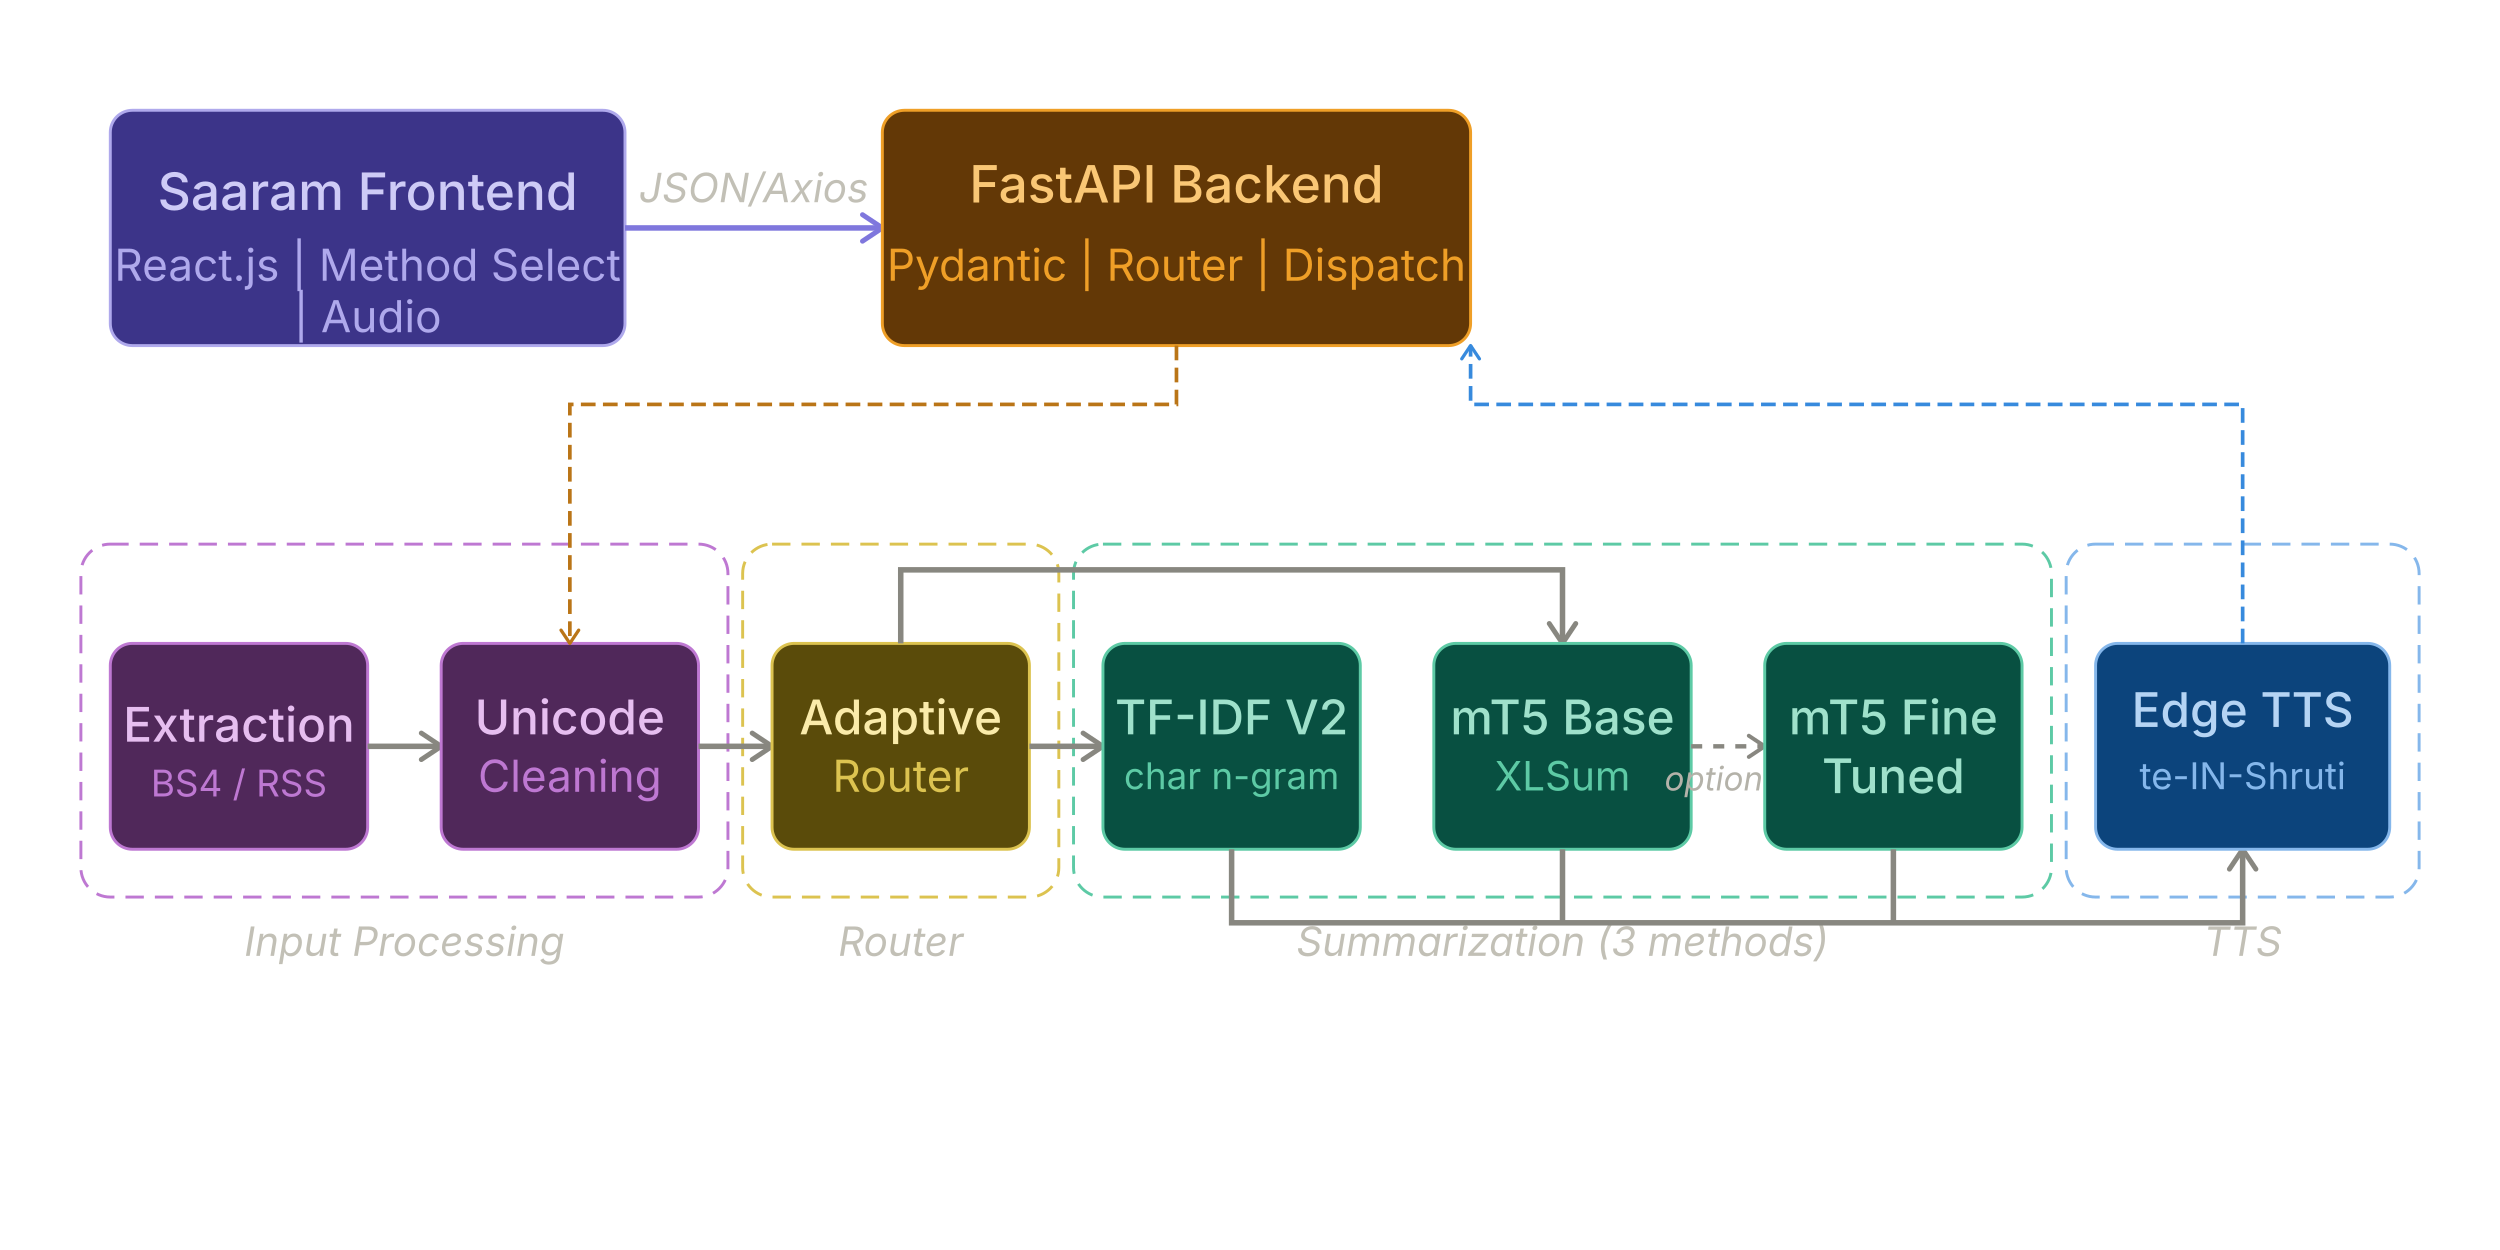
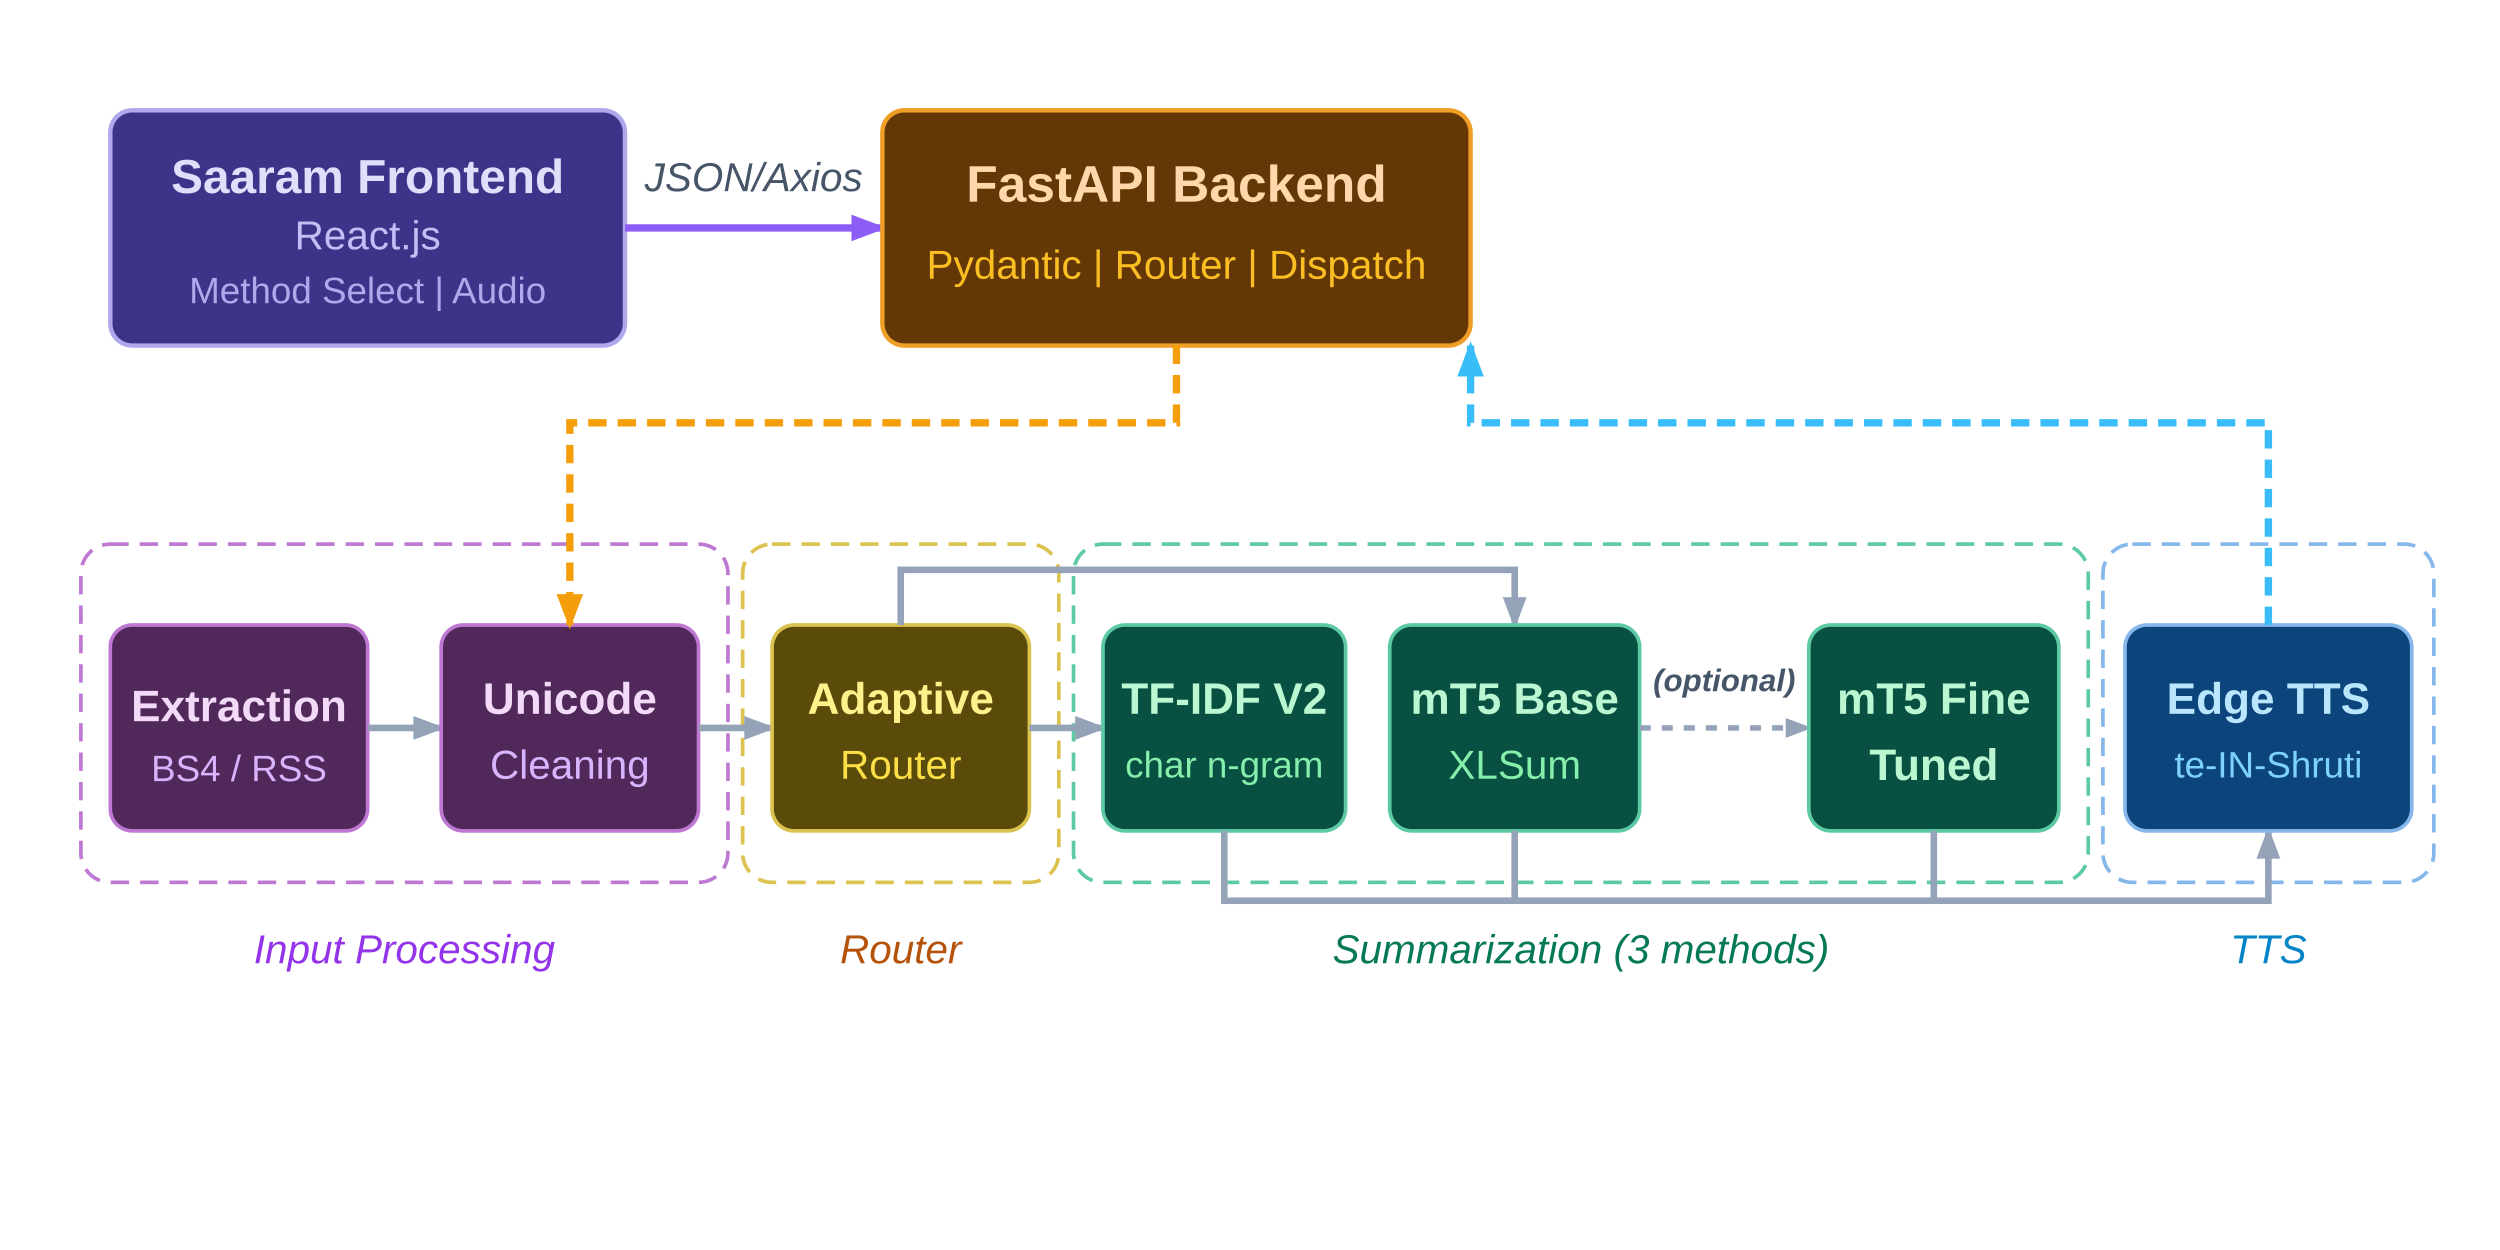
<svg xmlns="http://www.w3.org/2000/svg" width="100%" viewBox="0 0 680 340">
  <defs>
-     <marker id="arrow" viewBox="0 0 10 10" refX="8" refY="5" markerWidth="6" markerHeight="6" orient="auto-start-reverse">
-       <path d="M2 1L8 5L2 9" fill="none" stroke="context-stroke" stroke-width="1.5" stroke-linecap="round" stroke-linejoin="round" />
+     <marker id="arrow-gray" viewBox="0 0 10 10" refX="7" refY="5" markerWidth="6" markerHeight="6" orient="auto">
+       <polygon points="0 2, 8 5, 0 8" fill="#94A3B8" />
+     </marker>
+     <marker id="arrow-amber" viewBox="0 0 10 10" refX="7" refY="5" markerWidth="6" markerHeight="6" orient="auto">
+       <polygon points="0 2, 8 5, 0 8" fill="#F59E0B" />
+     </marker>
+     <marker id="arrow-blue" viewBox="0 0 10 10" refX="7" refY="5" markerWidth="6" markerHeight="6" orient="auto">
+       <polygon points="0 2, 8 5, 0 8" fill="#38BDF8" />
+     </marker>
+     <marker id="arrow-purple" viewBox="0 0 10 10" refX="7" refY="5" markerWidth="6" markerHeight="6" orient="auto">
+       <polygon points="0 2, 8 5, 0 8" fill="#8B5CF6" />
    </marker>
  </defs>
-   <g style="fill:rgb(0, 0, 0);stroke:none;color:rgb(255, 255, 255);stroke-width:1px;stroke-linecap:butt;stroke-linejoin:miter;opacity:1;font-family:'Anthropic Sans', -apple-system, BlinkMacSystemFont, 'Segoe UI', sans-serif;font-size:16px;font-weight:400;text-anchor:start;dominant-baseline:auto">
-     <rect x="30" y="30" width="140" height="64" rx="6" stroke-width="0.8" style="fill:rgb(60, 52, 137);stroke:rgb(175, 169, 236);stroke-width:0.8px;" />
-     <text x="100" y="52" text-anchor="middle" dominant-baseline="central" style="fill:rgb(206, 203, 246);font-size:14px;font-weight:500;text-anchor:middle;">Saaram Frontend</text>
-     <text x="100" y="72" text-anchor="middle" dominant-baseline="central" style="fill:rgb(175, 169, 236);font-size:12px;font-weight:400;text-anchor:middle;">React.js | Method Select</text>
-     <text x="100" y="86" text-anchor="middle" dominant-baseline="central" style="fill:rgb(175, 169, 236);font-size:12px;font-weight:400;text-anchor:middle;">| Audio</text>
+   <g style="font-family:'Segoe UI', -apple-system, BlinkMacSystemFont, Arial, sans-serif;">
+     <rect x="30" y="30" width="140" height="64" rx="6" stroke-width="1.2" style="fill:rgb(60, 52, 137);stroke:rgb(175, 169, 236);" />
+     <text x="100" y="48" text-anchor="middle" dominant-baseline="central" style="fill:rgb(224, 222, 250);font-size:13px;font-weight:600;">Saaram Frontend</text>
+     <text x="100" y="64" text-anchor="middle" dominant-baseline="central" style="fill:rgb(195, 190, 245);font-size:11px;font-weight:400;">React.js</text>
+     <text x="100" y="79" text-anchor="middle" dominant-baseline="central" style="fill:rgb(175, 169, 236);font-size:10px;font-weight:400;">Method Select | Audio</text>
  </g>
-   <line x1="170" y1="62" x2="240" y2="62" marker-end="url(#arrow)" stroke="#7F77DD" style="fill:none;stroke-width:1.5px;" />
-   <text x="205" y="55" text-anchor="middle" style="fill:rgb(194, 192, 182);font-family:'Anthropic Sans', -apple-system, BlinkMacSystemFont, 'Segoe UI', sans-serif;font-size:11px;font-weight:400;text-anchor:middle;font-style:italic;">JSON/Axios</text>
-   <g style="fill:rgb(0, 0, 0);stroke:none;color:rgb(255, 255, 255);stroke-width:1px;font-family:'Anthropic Sans', -apple-system, BlinkMacSystemFont, 'Segoe UI', sans-serif;font-size:16px;font-weight:400;">
-     <rect x="240" y="30" width="160" height="64" rx="6" stroke-width="0.8" style="fill:rgb(99, 56, 6);stroke:rgb(239, 159, 39);stroke-width:0.8px;" />
-     <text x="320" y="50" text-anchor="middle" dominant-baseline="central" style="fill:rgb(250, 199, 117);font-size:14px;font-weight:500;text-anchor:middle;">FastAPI Backend</text>
-     <text x="320" y="72" text-anchor="middle" dominant-baseline="central" style="fill:rgb(239, 159, 39);font-size:12px;font-weight:400;text-anchor:middle;">Pydantic | Router | Dispatch</text>
+   <line x1="170" y1="62" x2="240" y2="62" marker-end="url(#arrow-purple)" stroke="#8B5CF6" stroke-width="2" />
+   <text x="205" y="52" text-anchor="middle" style="fill:#475569;font-family:'Segoe UI', -apple-system, Arial, sans-serif;font-size:11px;font-weight:500;font-style:italic;">JSON/Axios</text>
+   <g style="font-family:'Segoe UI', -apple-system, BlinkMacSystemFont, Arial, sans-serif;">
+     <rect x="240" y="30" width="160" height="64" rx="6" stroke-width="1.2" style="fill:rgb(99, 56, 6);stroke:rgb(239, 159, 39);" />
+     <text x="320" y="50" text-anchor="middle" dominant-baseline="central" style="fill:rgb(254, 215, 170);font-size:14px;font-weight:600;">FastAPI Backend</text>
+     <text x="320" y="72" text-anchor="middle" dominant-baseline="central" style="fill:rgb(251, 191, 36);font-size:11px;font-weight:400;">Pydantic | Router | Dispatch</text>
  </g>
-   <rect x="22" y="148" width="176" height="96" rx="8" fill="none" stroke="#be78d2" stroke-width="0.8" stroke-dasharray="5 3" />
-   <text x="110" y="260" text-anchor="middle" fill="#be78d2" style="fill:rgb(194, 192, 182);font-family:'Anthropic Sans', -apple-system, BlinkMacSystemFont, 'Segoe UI', sans-serif;font-size:11px;text-anchor:middle;font-style:italic;">Input Processing</text>
-   <rect x="202" y="148" width="86" height="96" rx="8" fill="none" stroke="#dcc350" stroke-width="0.8" stroke-dasharray="5 3" />
-   <text x="245" y="260" text-anchor="middle" fill="#dcc350" style="fill:rgb(194, 192, 182);font-family:'Anthropic Sans', -apple-system, BlinkMacSystemFont, 'Segoe UI', sans-serif;font-size:11px;text-anchor:middle;font-style:italic;">Router</text>
-   <rect x="292" y="148" width="266" height="96" rx="8" fill="none" stroke="#5dcaa5" stroke-width="0.8" stroke-dasharray="5 3" />
-   <text x="425" y="260" text-anchor="middle" fill="#5dcaa5" style="fill:rgb(194, 192, 182);font-family:'Anthropic Sans', -apple-system, BlinkMacSystemFont, 'Segoe UI', sans-serif;font-size:11px;text-anchor:middle;font-style:italic;">Summarization (3 methods)</text>
-   <rect x="562" y="148" width="96" height="96" rx="8" fill="none" stroke="#85b7eb" stroke-width="0.8" stroke-dasharray="5 3" />
-   <text x="610" y="260" text-anchor="middle" fill="#85b7eb" style="fill:rgb(194, 192, 182);font-family:'Anthropic Sans', -apple-system, BlinkMacSystemFont, 'Segoe UI', sans-serif;font-size:11px;text-anchor:middle;font-style:italic;">TTS</text>
-   <g style="font-family:'Anthropic Sans', -apple-system, BlinkMacSystemFont, 'Segoe UI', sans-serif;">
-     <rect x="30" y="175" width="70" height="56" rx="6" stroke-width="0.8" style="fill:rgb(80, 40, 90);stroke:rgb(190, 120, 210);stroke-width:0.8px;" />
-     <text x="65" y="197" text-anchor="middle" dominant-baseline="central" style="fill:rgb(230, 190, 240);font-size:13px;font-weight:500;">Extraction</text>
-     <text x="65" y="213" text-anchor="middle" dominant-baseline="central" style="fill:rgb(190, 120, 210);font-size:10px;font-weight:400;">BS4 / RSS</text>
+   <rect x="22" y="148" width="176" height="92" rx="8" fill="none" stroke="#be78d2" stroke-width="1" stroke-dasharray="5 3" />
+   <text x="110" y="262" text-anchor="middle" fill="#9333ea" style="font-family:'Segoe UI', -apple-system, Arial, sans-serif;font-size:11px;font-weight:500;font-style:italic;">Input Processing</text>
+   <rect x="202" y="148" width="86" height="92" rx="8" fill="none" stroke="#dcc350" stroke-width="1" stroke-dasharray="5 3" />
+   <text x="245" y="262" text-anchor="middle" fill="#b45309" style="font-family:'Segoe UI', -apple-system, Arial, sans-serif;font-size:11px;font-weight:500;font-style:italic;">Router</text>
+   <rect x="292" y="148" width="276" height="92" rx="8" fill="none" stroke="#5dcaa5" stroke-width="1" stroke-dasharray="5 3" />
+   <text x="430" y="262" text-anchor="middle" fill="#047857" style="font-family:'Segoe UI', -apple-system, Arial, sans-serif;font-size:11px;font-weight:500;font-style:italic;">Summarization (3 methods)</text>
+   <rect x="572" y="148" width="90" height="92" rx="8" fill="none" stroke="#85b7eb" stroke-width="1" stroke-dasharray="5 3" />
+   <text x="617" y="262" text-anchor="middle" fill="#0284c7" style="font-family:'Segoe UI', -apple-system, Arial, sans-serif;font-size:11px;font-weight:500;font-style:italic;">TTS</text>
+   <g style="font-family:'Segoe UI', -apple-system, BlinkMacSystemFont, Arial, sans-serif;">
+     <rect x="30" y="170" width="70" height="56" rx="6" stroke-width="1" style="fill:rgb(80, 40, 90);stroke:rgb(190, 120, 210);" />
+     <text x="65" y="192" text-anchor="middle" dominant-baseline="central" style="fill:rgb(243, 218, 248);font-size:12px;font-weight:600;">Extraction</text>
+     <text x="65" y="209" text-anchor="middle" dominant-baseline="central" style="fill:rgb(216, 180, 254);font-size:10px;font-weight:400;">BS4 / RSS</text>
  </g>
-   <line x1="100" y1="203" x2="120" y2="203" marker-end="url(#arrow)" stroke="#888780" style="fill:none;stroke-width:1.5px;" />
-   <g style="font-family:'Anthropic Sans', -apple-system, BlinkMacSystemFont, 'Segoe UI', sans-serif;">
-     <rect x="120" y="175" width="70" height="56" rx="6" stroke-width="0.8" style="fill:rgb(80, 40, 90);stroke:rgb(190, 120, 210);stroke-width:0.8px;" />
-     <text x="155" y="195" text-anchor="middle" dominant-baseline="central" style="fill:rgb(230, 190, 240);font-size:13px;font-weight:500;">Unicode</text>
-     <text x="155" y="211" text-anchor="middle" dominant-baseline="central" style="fill:rgb(190, 120, 210);font-size:12px;font-weight:400;">Cleaning</text>
+   <line x1="100" y1="198" x2="120" y2="198" marker-end="url(#arrow-gray)" stroke="#94A3B8" stroke-width="1.8" />
+   <g style="font-family:'Segoe UI', -apple-system, BlinkMacSystemFont, Arial, sans-serif;">
+     <rect x="120" y="170" width="70" height="56" rx="6" stroke-width="1" style="fill:rgb(80, 40, 90);stroke:rgb(190, 120, 210);" />
+     <text x="155" y="190" text-anchor="middle" dominant-baseline="central" style="fill:rgb(243, 218, 248);font-size:12px;font-weight:600;">Unicode</text>
+     <text x="155" y="208" text-anchor="middle" dominant-baseline="central" style="fill:rgb(216, 180, 254);font-size:11px;font-weight:400;">Cleaning</text>
  </g>
-   <line x1="190" y1="203" x2="210" y2="203" marker-end="url(#arrow)" stroke="#888780" style="fill:none;stroke-width:1.5px;" />
-   <g style="font-family:'Anthropic Sans', -apple-system, BlinkMacSystemFont, 'Segoe UI', sans-serif;">
-     <rect x="210" y="175" width="70" height="56" rx="6" stroke-width="0.8" style="fill:rgb(90, 75, 10);stroke:rgb(220, 195, 80);stroke-width:0.8px;" />
-     <text x="245" y="195" text-anchor="middle" dominant-baseline="central" style="fill:rgb(250, 235, 170);font-size:13px;font-weight:500;">Adaptive</text>
-     <text x="245" y="211" text-anchor="middle" dominant-baseline="central" style="fill:rgb(220, 195, 80);font-size:12px;font-weight:400;">Router</text>
+   <line x1="190" y1="198" x2="210" y2="198" marker-end="url(#arrow-gray)" stroke="#94A3B8" stroke-width="1.8" />
+   <g style="font-family:'Segoe UI', -apple-system, BlinkMacSystemFont, Arial, sans-serif;">
+     <rect x="210" y="170" width="70" height="56" rx="6" stroke-width="1" style="fill:rgb(90, 75, 10);stroke:rgb(220, 195, 80);" />
+     <text x="245" y="190" text-anchor="middle" dominant-baseline="central" style="fill:rgb(254, 240, 138);font-size:12px;font-weight:600;">Adaptive</text>
+     <text x="245" y="208" text-anchor="middle" dominant-baseline="central" style="fill:rgb(253, 224, 71);font-size:11px;font-weight:400;">Router</text>
  </g>
-   <line x1="280" y1="203" x2="300" y2="203" marker-end="url(#arrow)" stroke="#888780" style="fill:none;stroke-width:1.5px;" />
-   <path d="M 245 175 L 245 155 L 425 155 L 425 175" fill="none" stroke="#888780" stroke-width="1.5" marker-end="url(#arrow)" style="fill:none;" />
-   <g style="font-family:'Anthropic Sans', -apple-system, BlinkMacSystemFont, 'Segoe UI', sans-serif;">
-     <rect x="300" y="175" width="70" height="56" rx="6" stroke-width="0.8" style="fill:rgb(8, 80, 65);stroke:rgb(93, 202, 165);stroke-width:0.8px;" />
-     <text x="335" y="195" text-anchor="middle" dominant-baseline="central" style="fill:rgb(159, 225, 203);font-size:13px;font-weight:500;">TF-IDF V2</text>
-     <text x="335" y="211" text-anchor="middle" dominant-baseline="central" style="fill:rgb(93, 202, 165);font-size:10px;font-weight:400;">char n-gram</text>
+   <line x1="280" y1="198" x2="300" y2="198" marker-end="url(#arrow-gray)" stroke="#94A3B8" stroke-width="1.8" />
+   <path d="M 245 170 L 245 155 L 412 155 L 412 170" fill="none" stroke="#94A3B8" stroke-width="1.8" marker-end="url(#arrow-gray)" />
+   <g style="font-family:'Segoe UI', -apple-system, BlinkMacSystemFont, Arial, sans-serif;">
+     <rect x="300" y="170" width="66" height="56" rx="6" stroke-width="1" style="fill:rgb(8, 80, 65);stroke:rgb(93, 202, 165);" />
+     <text x="333" y="190" text-anchor="middle" dominant-baseline="central" style="fill:rgb(187, 247, 208);font-size:12px;font-weight:600;">TF-IDF V2</text>
+     <text x="333" y="208" text-anchor="middle" dominant-baseline="central" style="fill:rgb(134, 239, 172);font-size:10px;font-weight:400;">char n-gram</text>
  </g>
-   <g style="font-family:'Anthropic Sans', -apple-system, BlinkMacSystemFont, 'Segoe UI', sans-serif;">
-     <rect x="390" y="175" width="70" height="56" rx="6" stroke-width="0.8" style="fill:rgb(8, 80, 65);stroke:rgb(93, 202, 165);stroke-width:0.8px;" />
-     <text x="425" y="195" text-anchor="middle" dominant-baseline="central" style="fill:rgb(159, 225, 203);font-size:13px;font-weight:500;">mT5 Base</text>
-     <text x="425" y="211" text-anchor="middle" dominant-baseline="central" style="fill:rgb(93, 202, 165);font-size:11px;font-weight:400;">XLSum</text>
+   <g style="font-family:'Segoe UI', -apple-system, BlinkMacSystemFont, Arial, sans-serif;">
+     <rect x="378" y="170" width="68" height="56" rx="6" stroke-width="1" style="fill:rgb(8, 80, 65);stroke:rgb(93, 202, 165);" />
+     <text x="412" y="190" text-anchor="middle" dominant-baseline="central" style="fill:rgb(187, 247, 208);font-size:12px;font-weight:600;">mT5 Base</text>
+     <text x="412" y="208" text-anchor="middle" dominant-baseline="central" style="fill:rgb(134, 239, 172);font-size:11px;font-weight:400;">XLSum</text>
  </g>
-   <line x1="460" y1="203" x2="480" y2="203" marker-end="url(#arrow)" stroke="#888780" stroke-dasharray="3 3" style="fill:none;stroke-width:1.2px;" />
-   <text x="470" y="215" text-anchor="middle" style="fill:rgb(180,178,169);font-family:'Anthropic Sans', -apple-system, BlinkMacSystemFont, 'Segoe UI', sans-serif;font-size:9px;font-style:italic;">optional</text>
-   <g style="font-family:'Anthropic Sans', -apple-system, BlinkMacSystemFont, 'Segoe UI', sans-serif;">
-     <rect x="480" y="175" width="70" height="56" rx="6" stroke-width="0.8" style="fill:rgb(8, 80, 65);stroke:rgb(93, 202, 165);stroke-width:0.8px;" />
-     <text x="515" y="195" text-anchor="middle" dominant-baseline="central" style="fill:rgb(159, 225, 203);font-size:13px;font-weight:500;">mT5 Fine</text>
-     <text x="515" y="211" text-anchor="middle" dominant-baseline="central" style="fill:rgb(159, 225, 203);font-size:13px;font-weight:500;">Tuned</text>
+   <line x1="446" y1="198" x2="492" y2="198" marker-end="url(#arrow-gray)" stroke="#94A3B8" stroke-dasharray="3 3" stroke-width="1.5" />
+   <text x="469" y="188" text-anchor="middle" style="fill:#475569;font-family:'Segoe UI', -apple-system, Arial, sans-serif;font-size:8.5px;font-weight:600;font-style:italic;">(optional)</text>
+   <g style="font-family:'Segoe UI', -apple-system, BlinkMacSystemFont, Arial, sans-serif;">
+     <rect x="492" y="170" width="68" height="56" rx="6" stroke-width="1" style="fill:rgb(8, 80, 65);stroke:rgb(93, 202, 165);" />
+     <text x="526" y="190" text-anchor="middle" dominant-baseline="central" style="fill:rgb(187, 247, 208);font-size:12px;font-weight:600;">mT5 Fine</text>
+     <text x="526" y="208" text-anchor="middle" dominant-baseline="central" style="fill:rgb(187, 247, 208);font-size:12px;font-weight:600;">Tuned</text>
  </g>
-   <path d="M 335 231 L 335 251 L 610 251 L 610 231" fill="none" stroke="#888780" stroke-width="1.5" marker-end="url(#arrow)" style="fill:none;" />
-   <path d="M 425 231 L 425 251" fill="none" stroke="#888780" stroke-width="1.5" style="fill:none;" />
-   <path d="M 515 231 L 515 251" fill="none" stroke="#888780" stroke-width="1.5" style="fill:none;" />
-   <g style="font-family:'Anthropic Sans', -apple-system, BlinkMacSystemFont, 'Segoe UI', sans-serif;">
-     <rect x="570" y="175" width="80" height="56" rx="6" stroke-width="0.8" style="fill:rgb(12, 68, 124);stroke:rgb(133, 183, 235);stroke-width:0.8px;" />
-     <text x="610" y="193" text-anchor="middle" dominant-baseline="central" style="fill:rgb(181, 212, 244);font-size:13px;font-weight:500;">Edge TTS</text>
-     <text x="610" y="211" text-anchor="middle" dominant-baseline="central" style="fill:rgb(133, 183, 235);font-size:10px;font-weight:400;">te-IN-Shruti</text>
+   <path d="M 333 226 L 333 245 L 617 245 L 617 226" fill="none" stroke="#94A3B8" stroke-width="1.8" marker-end="url(#arrow-gray)" />
+   <path d="M 412 226 L 412 245" fill="none" stroke="#94A3B8" stroke-width="1.8" />
+   <path d="M 526 226 L 526 245" fill="none" stroke="#94A3B8" stroke-width="1.8" />
+   <g style="font-family:'Segoe UI', -apple-system, BlinkMacSystemFont, Arial, sans-serif;">
+     <rect x="578" y="170" width="78" height="56" rx="6" stroke-width="1" style="fill:rgb(12, 68, 124);stroke:rgb(133, 183, 235);" />
+     <text x="617" y="190" text-anchor="middle" dominant-baseline="central" style="fill:rgb(186, 230, 253);font-size:12px;font-weight:600;">Edge TTS</text>
+     <text x="617" y="208" text-anchor="middle" dominant-baseline="central" style="fill:rgb(125, 211, 252);font-size:10px;font-weight:400;">te-IN-Shruti</text>
  </g>
-   <path d="M 320 94 L 320 110 L 155 110 L 155 175" fill="none" stroke="#BA7517" stroke-width="1" marker-end="url(#arrow)" stroke-dasharray="4 2" style="fill:none;stroke-width:1px;" />
-   <path d="M 610 175 L 610 110 L 400 110 L 400 94" fill="none" stroke="#378ADD" stroke-width="1" marker-end="url(#arrow)" stroke-dasharray="4 2" style="fill:none;stroke-width:1px;" />
+   <path d="M 320 94 L 320 115 L 155 115 L 155 170" fill="none" stroke="#F59E0B" stroke-width="2" marker-end="url(#arrow-amber)" stroke-dasharray="5 3" />
+   <path d="M 617 170 L 617 115 L 400 115 L 400 94" fill="none" stroke="#38BDF8" stroke-width="2" marker-end="url(#arrow-blue)" stroke-dasharray="5 3" />
</svg>
